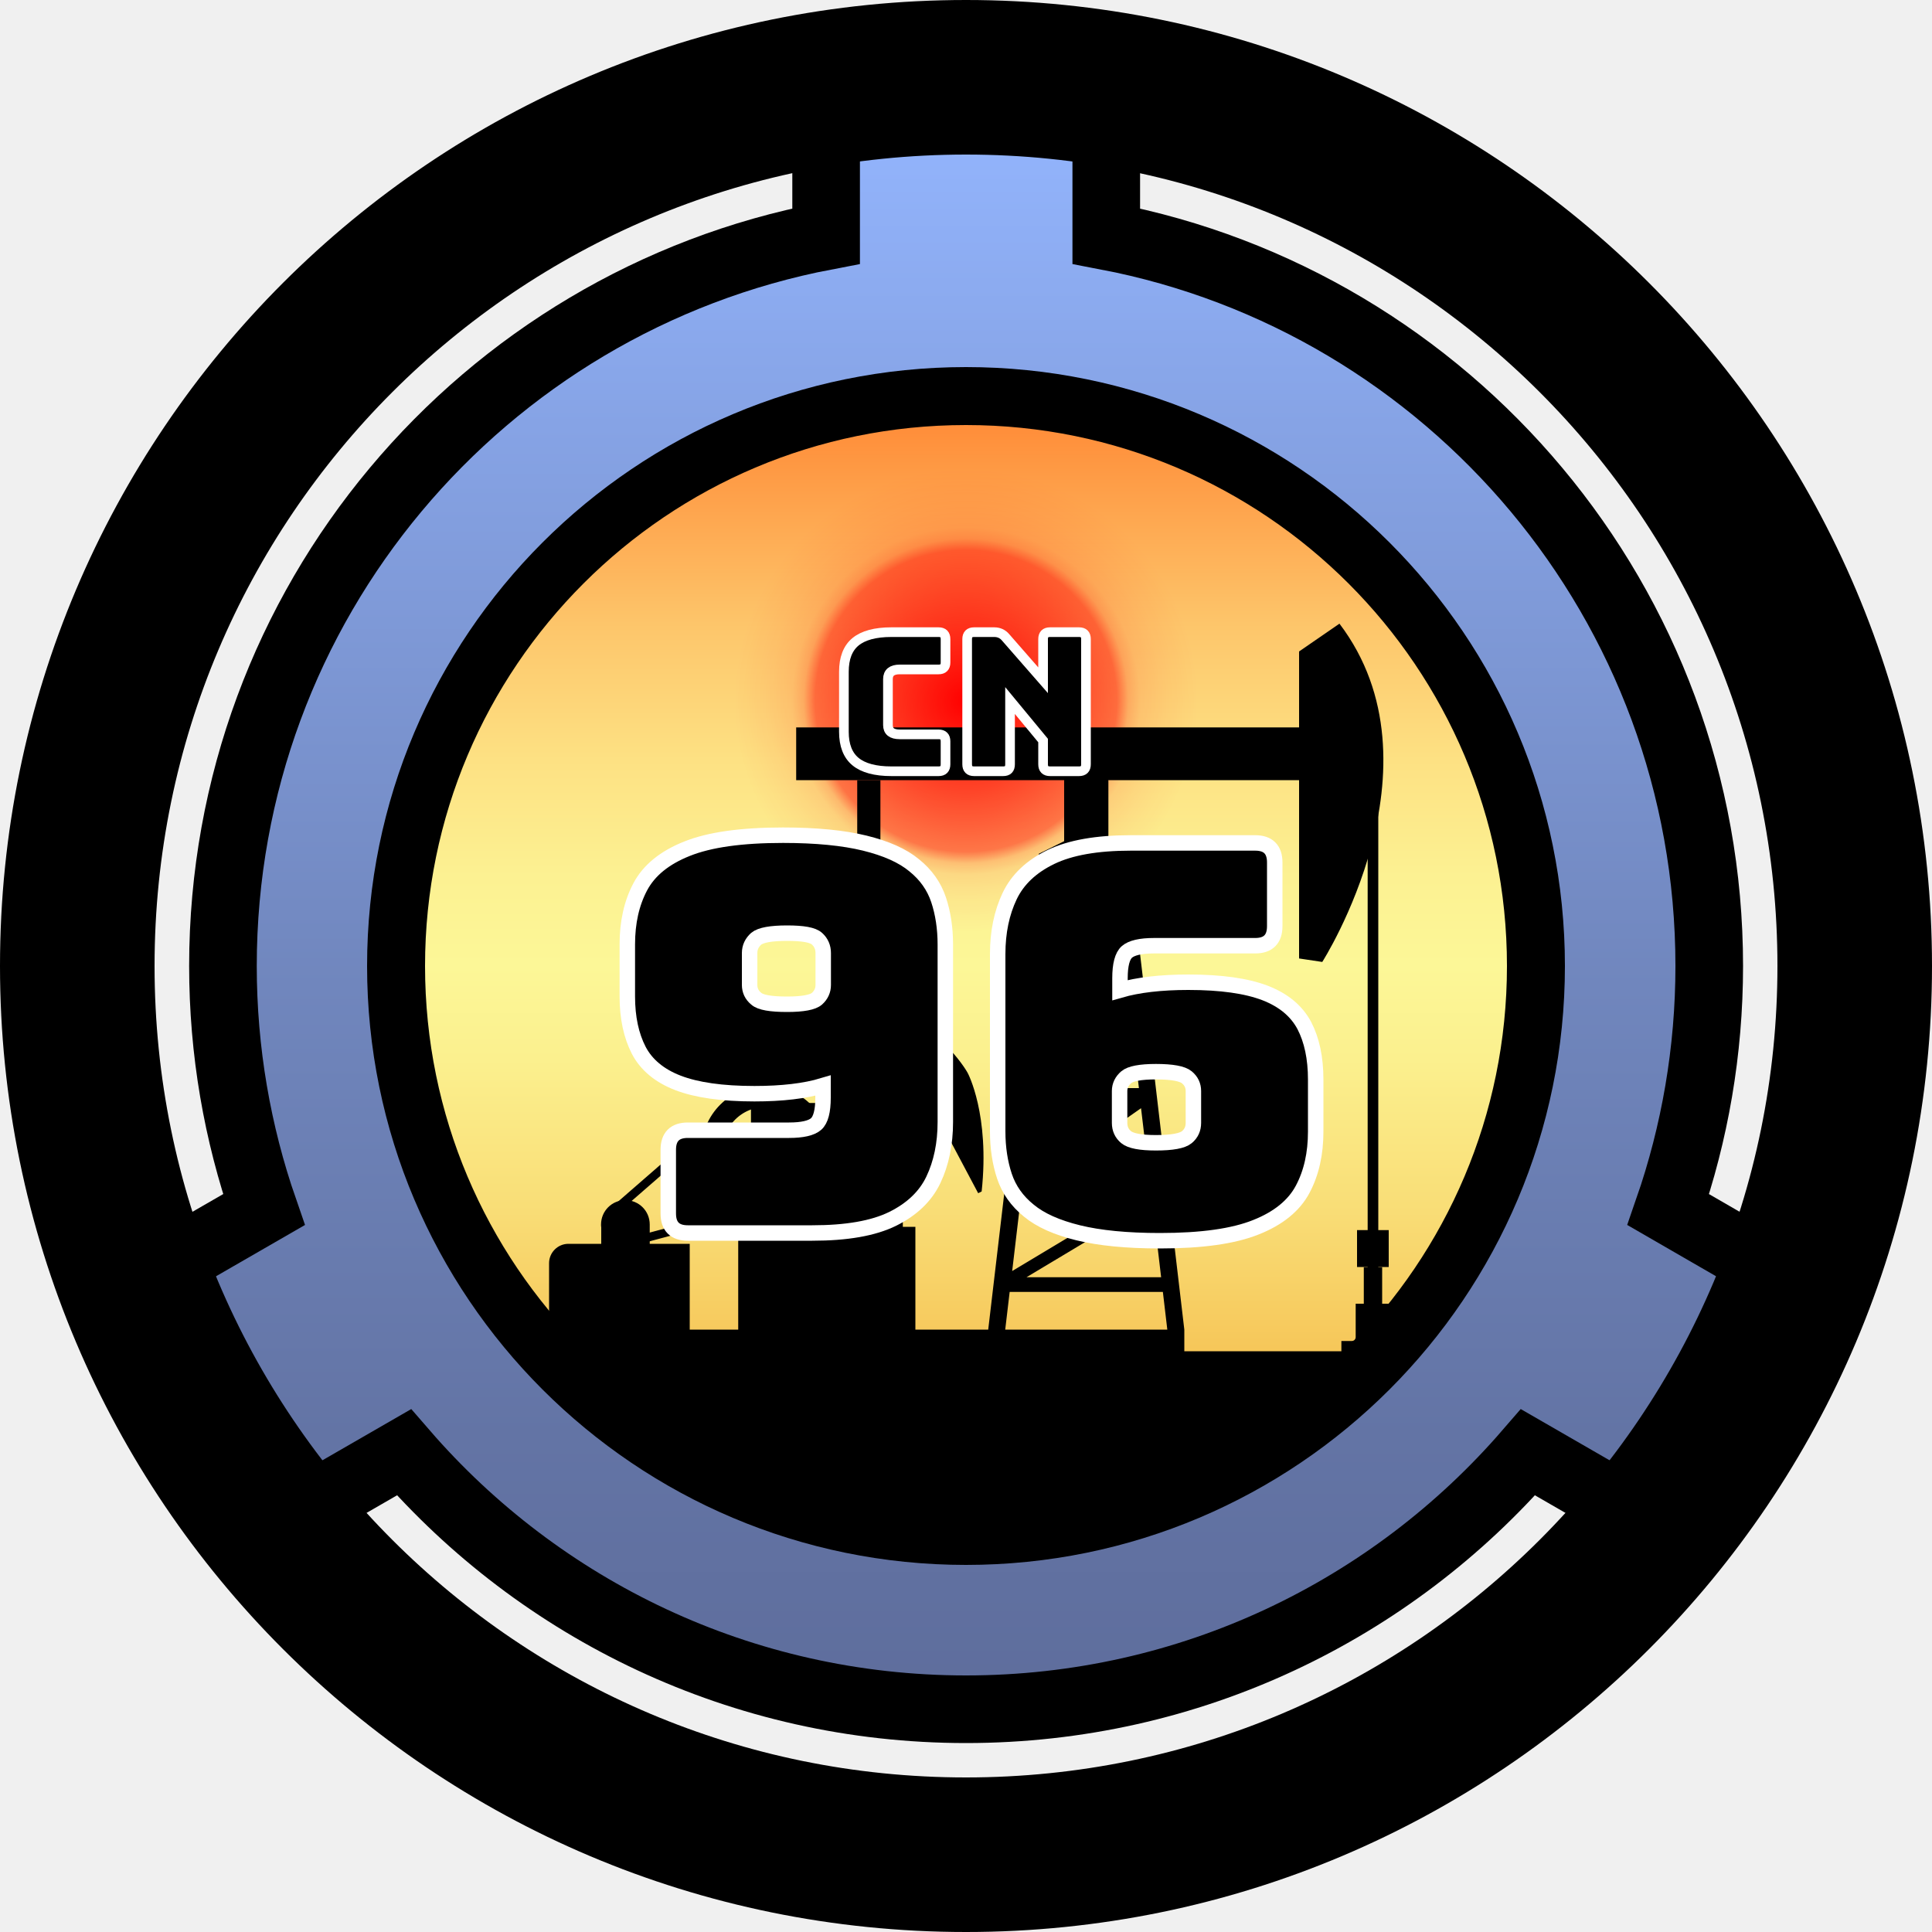
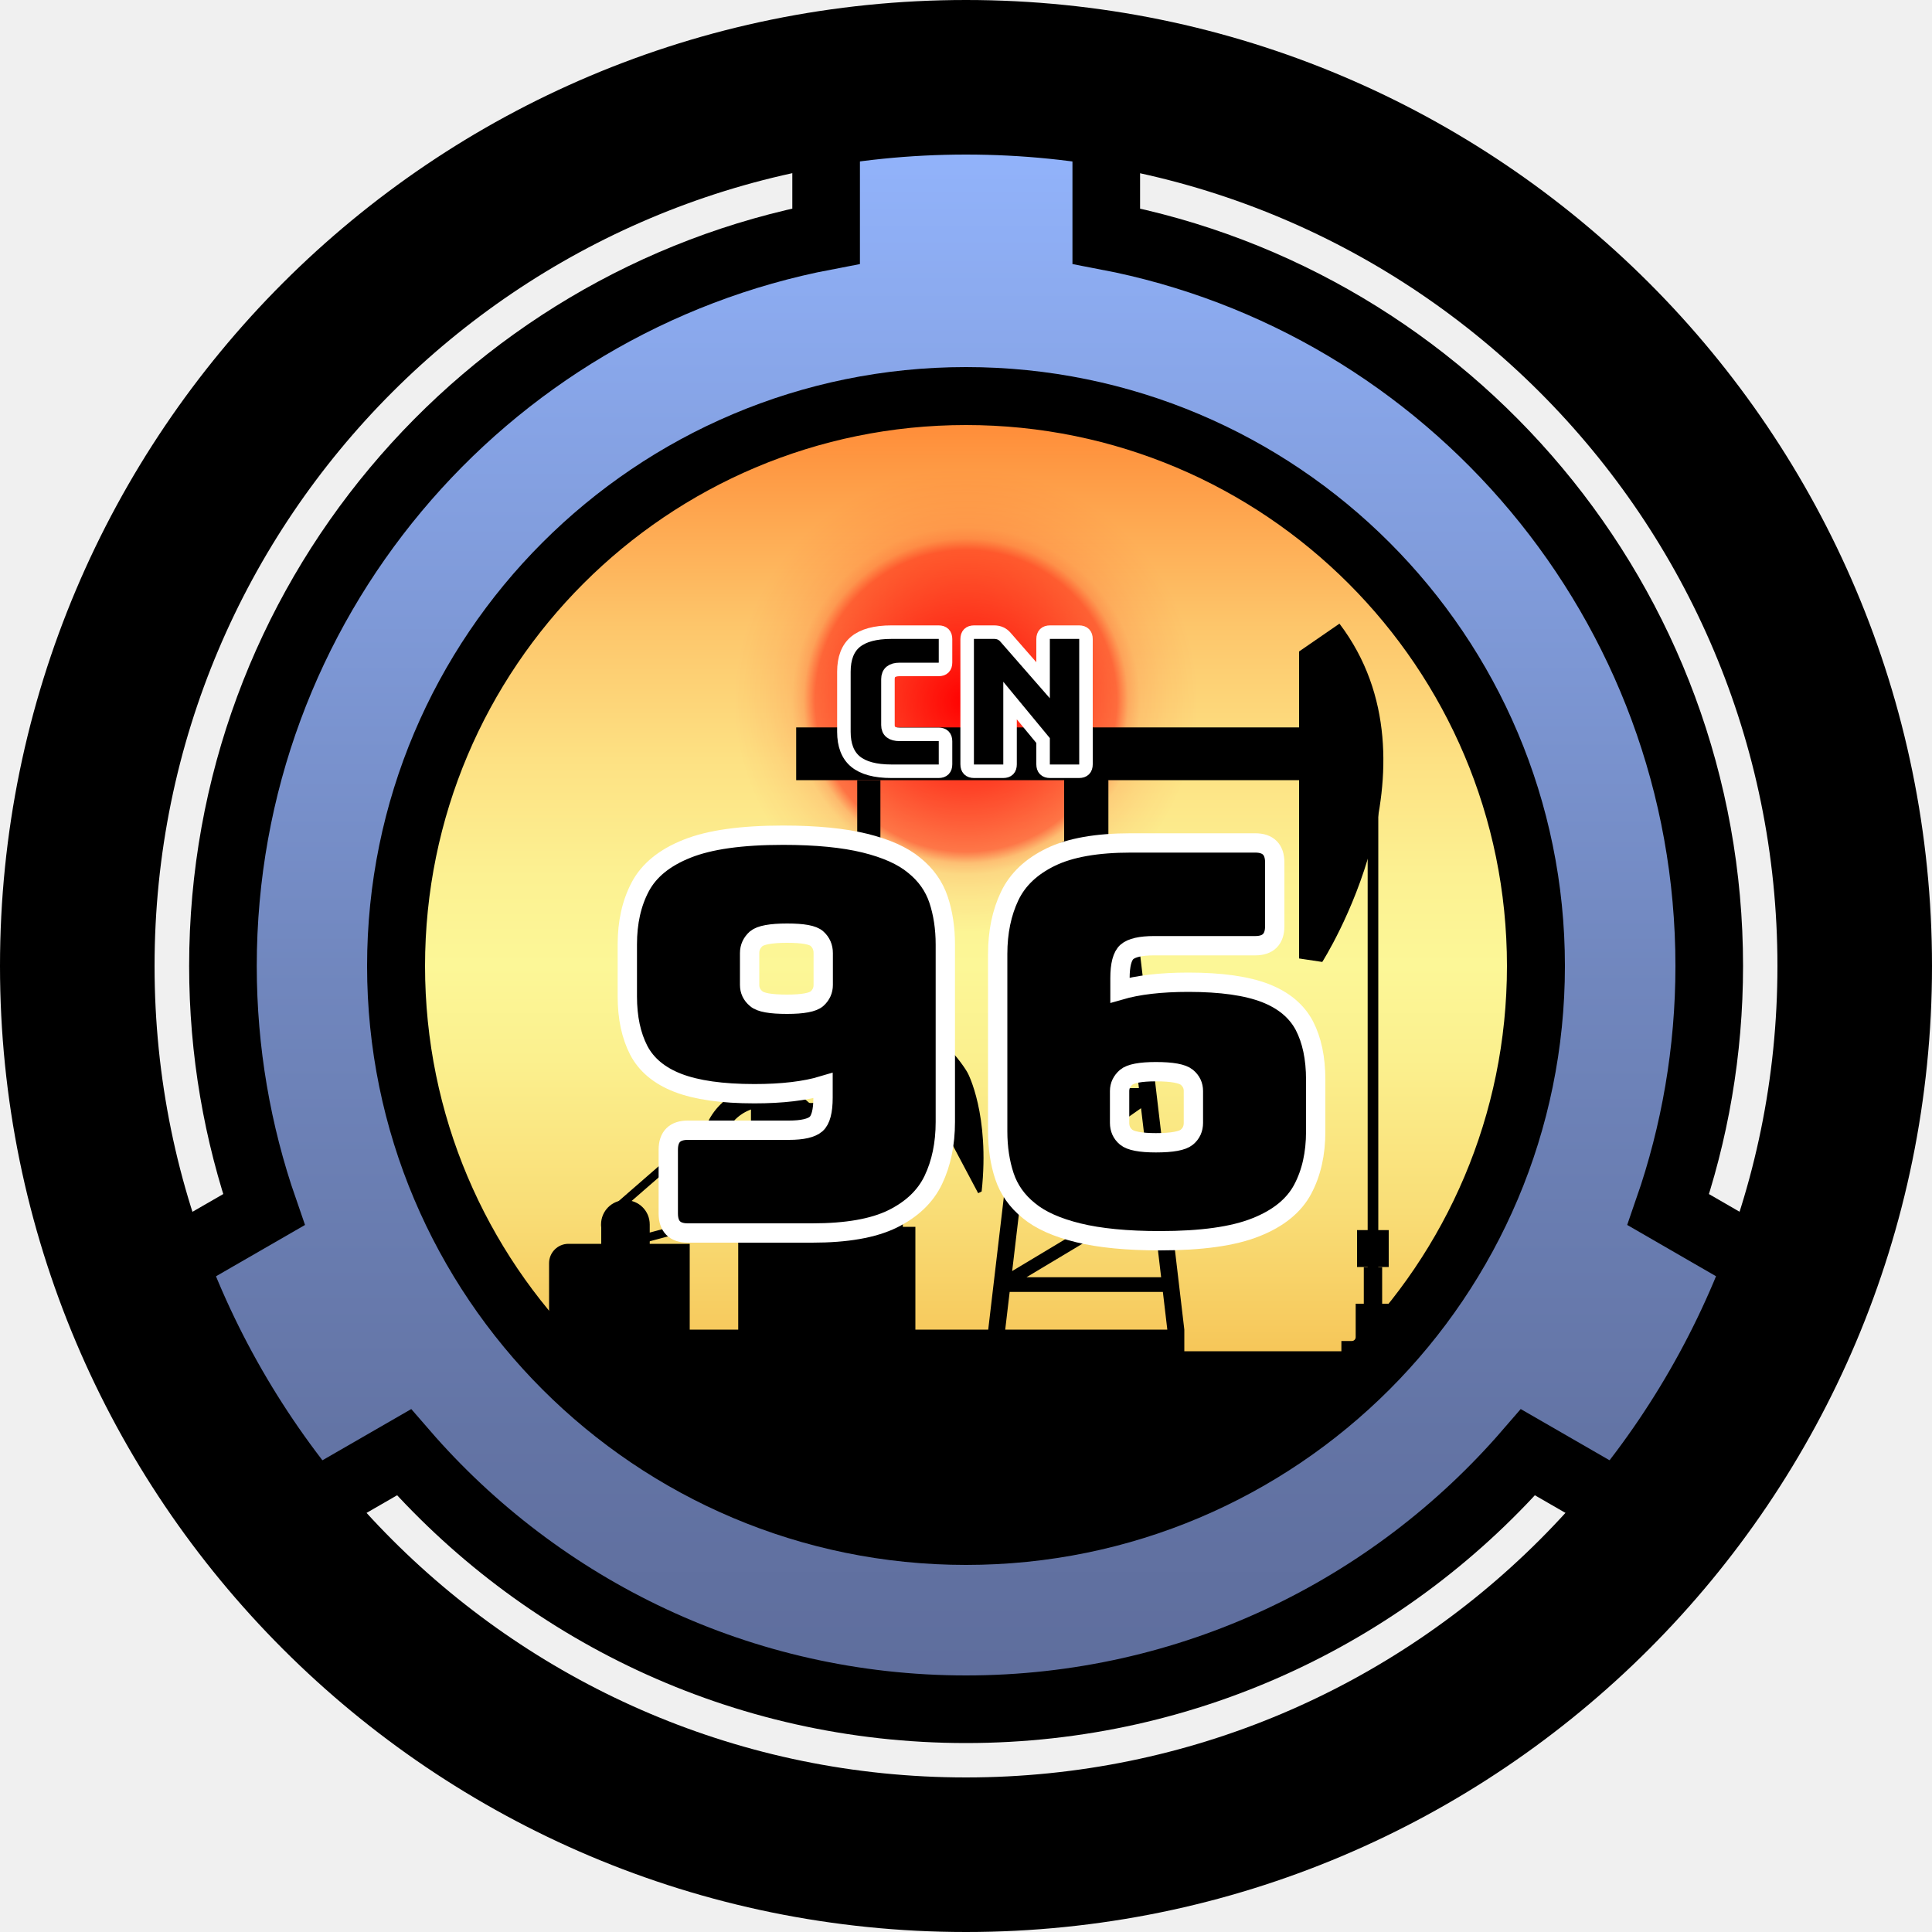
<svg xmlns="http://www.w3.org/2000/svg" id="site-cn-96-ani" viewBox="0 0 1000 1000" shape-rendering="geometricPrecision" text-rendering="geometricPrecision">
  <style>
        /*  */
        svg[viewBox="0 0 1000 1000"] #v-belt {
            animation: shaky 3s ease-in-out infinite normal forwards;
        }

        @keyframes shaky {
            0% {
                translate: 0 0;
            }

            3% {
                translate: 0.5px 0;
            }

            10% {
                translate: 0 0;
            }

            13% {
                translate: 0 0;
            }

            20% {
                translate: 0.5px 0;
            }

            23% {
                translate: 0 -0.5px;
            }

            33% {
                translate: 0 0;
            }

            36% {
                translate: 0.5px 0;
            }

            46% {
                translate: 0 0;
            }

            53% {
                translate: 0.5px -1px;
            }

            60% {
                translate: 0 -0.5px;
            }

            63% {
                translate: 0 -1px;
            }

            73% {
                translate: 0 0;
            }

            83% {
                translate: 0.5px 0;
            }

            86% {
                translate: 0 0;
            }

            100% {
                translate: 0 -0.5px;
            }
        }

        svg[viewBox="0 0 1000 1000"] #working-wire {
            animation: drilling 3s cubic-bezier(0.25, 0.1, 0.64, 1) infinite normal forwards;
        }

        @keyframes drilling {
            0% {
                translate: 0 -70px;
            }

            50% {
                translate: 0 0;
            }

            100% {
                translate: 0 -70px;
            }
        }

        svg[viewBox="0 0 1000 1000"] #hammer {
            animation: hammer-rotate 3s cubic-bezier(0.25, 0.1, 0.64, 1) infinite normal forwards;
            transform-origin: 562.2px 390.1px;
        }

        @keyframes hammer-rotate {
            0% {
                rotate: -20deg;
            }

            50% {
                rotate: 20deg;
            }

            100% {
                rotate: -20deg;
            }
        }

        svg[viewBox="0 0 1000 1000"] #small-hammer {
            animation: small-hammer-rotate 3s linear infinite normal forwards;
            transform-origin: 415px 601px;
        }

        @keyframes small-hammer-rotate {
            0% {
                rotate: 486deg;
            }

            50% {
                rotate: 306deg;
            }

            100% {
                rotate: 126deg;
            }
        }

        svg[viewBox="0 0 1000 1000"] #link {
            animation: link-ani-merged 3s linear infinite normal forwards;
            transform-origin: 449.75px 504.44px;
        }

        @keyframes link-ani-merged {
            0% {
                transform: translate(-27.31px, 33.21px) rotate(6.54deg);
            }

            3.33% {
                transform: translate(-24.20px, 30.08px) rotate(3.91deg);
            }

            6.67% {
                transform: translate(-21.22px, 24.24px) rotate(0.97deg);
            }

            10% {
                transform: translate(-19.15px, 17.16px) rotate(-1.37deg);
            }

            13.33% {
                transform: translate(-17.50px, 8.87px) rotate(-3.35deg);
            }

            16.67% {
                transform: translate(-15.00px, 0.09px) rotate(-5.32deg);
            }

            20% {
                transform: translate(-13.78px, -8.88px) rotate(-6.53deg);
            }

            23.33% {
                transform: translate(-12.51px, -17.81px) rotate(-7.33deg);
            }

            26.67% {
                transform: translate(-12.16px, -26.47px) rotate(-7.47deg);
            }

            30% {
                transform: translate(-11.76px, -34.02px) rotate(-7.07deg);
            }

            33.33% {
                transform: translate(-12.34px, -40.71px) rotate(-6.12deg);
            }

            36.67% {
                transform: translate(-13.00px, -46.99px) rotate(-4.88deg);
            }

            40% {
                transform: translate(-14.32px, -51.78px) rotate(-3.25deg);
            }

            43.33% {
                transform: translate(-16.26px, -55.47px) rotate(-1.57deg);
            }

            46.67% {
                transform: translate(-19.66px, -57.74px) rotate(0.81deg);
            }

            50% {
                transform: translate(-22.76px, -58.83px) rotate(2.78deg);
            }

            53.33% {
                transform: translate(-27.31px, -55.50px) rotate(4.88deg);
            }

            56.67% {
                transform: translate(-31.78px, -49.78px) rotate(6.58deg);
            }

            60% {
                transform: translate(-36.80px, -43.17px) rotate(8.44deg);
            }

            63.33% {
                transform: translate(-41.01px, -35.39px) rotate(10.13deg);
            }

            66.67% {
                transform: translate(-44.88px, -27.41px) rotate(11.84deg);
            }

            70% {
                transform: translate(-47.41px, -19.29px) rotate(13.10deg);
            }

            73.33% {
                transform: translate(-48.02px, -10.64px) rotate(13.65deg);
            }

            76.67% {
                transform: translate(-48.18px, -2.50px) rotate(14.11deg);
            }

            80% {
                transform: translate(-47.44px, 5.31px) rotate(14.38deg);
            }

            83.33% {
                transform: translate(-45.60px, 12.57px) rotate(14.10deg);
            }

            86.67% {
                transform: translate(-43.25px, 18.95px) rotate(13.48deg);
            }

            90% {
                transform: translate(-39.55px, 24.76px) rotate(12.11deg);
            }

            93.33% {
                transform: translate(-36.19px, 28.84px) rotate(10.75deg);
            }

            96.67% {
                transform: translate(-31.22px, 32.04px) rotate(8.54deg);
            }

            100% {
                transform: translate(-28.17px, 33.27px) rotate(6.92deg);
            }
        }

        /*  */
    </style>
  <defs>
    <linearGradient id="middle-shield-fill" x1="500" y1="50" x2="500" y2="884.7" spreadMethod="pad" gradientUnits="userSpaceOnUse">
      <stop id="middle-shield-fill-0" offset="0%" stop-color="#94b6ff" />
      <stop id="middle-shield-fill-1" offset="20.39%" stop-color="#86a3e5" />
      <stop id="middle-shield-fill-2" offset="55.22%" stop-color="#7086bd" />
      <stop id="middle-shield-fill-3" offset="82.98%" stop-color="#6374a5" />
      <stop id="middle-shield-fill-4" offset="100%" stop-color="#5e6d9c" />
    </linearGradient>
    <linearGradient id="inner-circle-fill" x1="500" y1="205" x2="500" y2="795" spreadMethod="pad" gradientUnits="userSpaceOnUse">
      <stop id="inner-circle-fill-0" offset="0%" stop-color="#ff8532" />
      <stop id="inner-circle-fill-1" offset="20.32%" stop-color="#fdc66b" />
      <stop id="inner-circle-fill-2" offset="31.91%" stop-color="#fde183" />
      <stop id="inner-circle-fill-3" offset="42.17%" stop-color="#fcf192" />
      <stop id="inner-circle-fill-4" offset="50%" stop-color="#fcf797" />
      <stop id="inner-circle-fill-5" offset="58.21%" stop-color="#fbf08e" />
      <stop id="inner-circle-fill-6" offset="71.59%" stop-color="#f9dd76" />
      <stop id="inner-circle-fill-7" offset="88.38%" stop-color="#f5be4e" />
      <stop id="inner-circle-fill-8" offset="100%" stop-color="#f2a52f" />
    </linearGradient>
    <radialGradient id="sunshine" cx="500" cy="362.8" r="120" spreadMethod="pad" gradientUnits="userSpaceOnUse">
      <stop id="sunshine-0" offset="0%" stop-color="#f00" />
      <stop id="sunshine-1" offset="65%" stop-color="rgba(255,0,0,0.5)" />
      <stop id="sunshine-2" offset="70%" stop-color="rgba(255,0,0,0.2)" />
      <stop id="sunshine-3" offset="75%" stop-color="rgba(255,0,0,0.1)" />
      <stop id="sunshine-4" offset="85%" stop-color="rgba(255,0,0,0.05)" />
      <stop id="sunshine-5" offset="100%" stop-color="rgba(255,0,0,0)" />
    </radialGradient>
  </defs>
  <g id="site-cn-96-ani">
    <path id="middle-shield" d="M926,662.2l-62.5-36.1c13.7-39.5,21.2-82,21.2-126.1c0-187.6-134.4-343.9-312.1-377.8v-72.2h-145v72.2C249.7,156.1,115.4,312.4,115.4,500c0,44.2,7.5,86.6,21.2,126.1L74,662.2l72.5,125.6l62.6-36.1c70.5,81.4,174.7,133,290.9,133s220.4-51.5,290.9-133l62.6,36.1L926,662.2Z" fill="url(#middle-shield-fill)" stroke="#000" stroke-width="35" stroke-miterlimit="10" />
    <circle id="inner-circle" r="295" cx="500" cy="500" fill="url(#inner-circle-fill)" stroke="#000" stroke-width="30" stroke-miterlimit="10" />
    <circle id="sun" r="120" cx="500" cy="362.8" fill="url(#sunshine)" />
    <g id="silhouette">
      <path id="merged-assembly" d="M721.6,694.1c-1.1,0-2-0.9-2-2v-17.3h-4.2v-18.9h-9.5v18.9h-4.2v17.3c0,1.1-0.9,2-2,2h-5.4v5.3H613    v-11.2l-26.2-222.4v-23.9l-13.1-6.5v-31.6h0l-7.1-12.3c-1.9-3.4-6.8-3.4-8.7,0l-7.1,12.3h0v31.6l-13.1,6.5v23.9l-26.2,222.4h-37.7    V635h-6.5v-64.1h-78.6V635h-6.6v53.2H357v-44.4h-20.7v-10c0-7-5.6-12.6-12.6-12.6s-12.6,5.6-12.6,12.6c0,0.5,0,1,0.1,1.5v8.5h-17    c-5.5,0-10,4.5-10,10v34.8h3.8c46.4,55.5,138,97,214.2,97c67,0,150.5-35.7,198.4-86.2H727v-5.3H721.6z M601,661.1h-69.7l65.1-39    L601,661.1z M595.2,612.2h-59.7l55.1-38.6L595.2,612.2z M589.5,563.2h-49.6l45.2-37.8L589.5,563.2z M583.7,514.3h-39.6l35.3-36.9    L583.7,514.3z M545.7,472.9h29l-33,34.5L545.7,472.9z M539.9,521.9h39.1l-43.3,36.3L539.9,521.9z M534.1,570.8h49l-53.4,37.5    L534.1,570.8z M528.4,619.8h59l-63.5,38.1L528.4,619.8z M520.3,688.2l2.3-19.5h79.3l2.3,19.5H520.3z" />
      <g id="prime-mover">
        <g id="actuator">
          <g id="v-belt">
            <line id="line1" x1="317.3" y1="627.1" x2="378.9" y2="573.5" stroke="#000" stroke-width="4.367" stroke-miterlimit="10" />
            <line id="line2" x1="327.8" y1="642.5" x2="404.6" y2="621.9" stroke="#000" stroke-width="4.367" stroke-miterlimit="10" />
          </g>
          <ellipse id="driven-sheave" fill="none" stroke="#000000" stroke-width="10.917" stroke-miterlimit="10" cx="396.3" cy="595.3" rx="27.8" ry="27.8" />
        </g>
        <path id="small-hammer" d="M500.9,555.4c0,0-11.3-21.5-46.6-40.3l-1.8,0.9l16.4,31.1l-64.4,34.1l21,39.6l64.4-34.1l16.4,30.9     l1.8-0.9C512.4,576.8,500.9,555.4,500.9,555.4z" />
      </g>
      <g id="crank">
        <g id="link">
          <rect x="443.7" y="403.8" width="12" height="61.5" />
          <rect x="445.9" y="465.1" width="7.6" height="150" />
        </g>
        <g id="working-wire-wrap" clip-path="url(#clipping-path)">
          <g id="working-wire">
            <rect id="bridle" x="707.9" y="420" width="5.5" height="350" />
            <rect id="hang" x="702.4" y="636.7" width="16.4" height="19.1" />
          </g>
        </g>
        <clipPath id="clipping-path">
          <rect id="working-wire-clip" x="660" y="350" width="100" height="350" fill="none" stroke-width="0" />
        </clipPath>
        <path id="hammer" d="M693.3,322.8l-20.9,14.4v39.3H412.1v27.3h260.3v92.3l12,1.8C684.4,497.9,749.2,396.5,693.3,322.8z" />
      </g>
    </g>
    <g id="text">
      <g id="96">
-         <path stroke="#FFFFFF" stroke-width="8" stroke-miterlimit="10" d="M485.8,465.7c-2.3-6.9-6.5-12.9-12.6-17.8c-6-5-14.6-8.8-25.6-11.5s-25.1-4.1-42.3-4.1c-21.5,0-38,2.3-49.7,7    c-11.6,4.6-19.7,11.2-24.2,19.7s-6.7,18.4-6.7,29.8v26.9c0,11.1,2,20.3,5.9,27.9c3.9,7.5,10.7,13.2,20.3,16.9    c9.6,3.7,22.8,5.6,39.6,5.6c14.3,0,26.2-1.4,35.5-4.2v6.3c0,6.9-1.2,11.5-3.6,13.6c-2.4,2.1-7.1,3.2-14,3.2H356    c-6.7,0-10.1,3.4-10.1,10.1v33c0,6.7,3.4,10.1,10.1,10.1h64.4c17.8,0,31.6-2.4,41.6-7.3c9.9-4.9,17-11.6,21.1-20.2    c4.1-8.6,6.2-18.6,6.2-30v-91.8C489.3,480.4,488.1,472.6,485.8,465.7z M426.1,509.8c0,2.8-1.1,5.2-3.2,7.1    c-2.1,1.9-7.3,2.9-15.5,2.9c-8.4,0-13.8-0.9-16-2.9c-2.3-1.9-3.4-4.3-3.4-7.1v-16.5c0-3,1.2-5.4,3.4-7.4c2.3-1.9,7.6-2.9,16-2.9    c8.2,0,13.4,0.9,15.5,2.9c2.1,1.9,3.2,4.4,3.2,7.4V509.8z" />
-         <path stroke="#FFFFFF" stroke-width="8" stroke-miterlimit="10" d="M675.1,530.8c-4-7.5-10.7-13.1-20.2-16.8c-9.6-3.7-22.8-5.6-39.8-5.6c-14.3,0-26.1,1.4-35.4,4.1v-6.2    c0-6.9,1.2-11.5,3.6-13.6c2.4-2.1,7.1-3.2,14-3.2h52.4c6.7,0,10.1-3.4,10.1-10.1v-33c0-6.7-3.4-10.1-10.1-10.1h-64.4    c-17.5,0-31.3,2.4-41.4,7.3s-17.2,11.6-21.3,20.2c-4.1,8.6-6.2,18.6-6.2,30v91.8c0,8.5,1.2,16.3,3.5,23.2    c2.3,6.9,6.5,12.9,12.6,17.8c6,5,14.6,8.8,25.6,11.5c11,2.7,25.1,4.1,42.3,4.1c21.5,0,38-2.3,49.7-7c11.6-4.6,19.7-11.2,24.2-19.7    s6.7-18.4,6.7-29.8v-26.9C681,547.6,679,538.3,675.1,530.8z M617.7,581.2c0,3-1.1,5.5-3.4,7.4s-7.6,2.9-16,2.9    c-8,0-13.1-1-15.4-2.9s-3.4-4.4-3.4-7.4v-16.5c0-2.8,1.2-5.2,3.4-7.1s7.4-2.9,15.4-2.9c8.4,0,13.7,1,16,2.9s3.4,4.3,3.4,7.1V581.2    z" />
+         <path stroke="#FFFFFF" stroke-width="10" stroke-miterlimit="10" d="M485.8,465.7c-2.3-6.9-6.5-12.9-12.6-17.8c-6-5-14.6-8.8-25.6-11.5s-25.1-4.1-42.3-4.1c-21.5,0-38,2.3-49.7,7    c-11.6,4.6-19.7,11.2-24.2,19.7s-6.7,18.4-6.7,29.8v26.9c0,11.1,2,20.3,5.9,27.9c3.9,7.5,10.7,13.2,20.3,16.9    c9.6,3.7,22.8,5.6,39.6,5.6c14.3,0,26.2-1.4,35.5-4.2v6.3c0,6.9-1.2,11.5-3.6,13.6c-2.4,2.1-7.1,3.2-14,3.2H356    c-6.7,0-10.1,3.4-10.1,10.1v33c0,6.7,3.4,10.1,10.1,10.1h64.4c17.8,0,31.6-2.4,41.6-7.3c9.9-4.9,17-11.6,21.1-20.2    c4.1-8.6,6.2-18.6,6.2-30v-91.8C489.3,480.4,488.1,472.6,485.8,465.7z M426.1,509.8c0,2.8-1.1,5.2-3.2,7.1    c-2.1,1.9-7.3,2.9-15.5,2.9c-8.4,0-13.8-0.9-16-2.9c-2.3-1.9-3.4-4.3-3.4-7.1v-16.5c0-3,1.2-5.4,3.4-7.4c2.3-1.9,7.6-2.9,16-2.9    c8.2,0,13.4,0.9,15.5,2.9c2.1,1.9,3.2,4.4,3.2,7.4V509.8z" />
+         <path stroke="#FFFFFF" stroke-width="10" stroke-miterlimit="10" d="M675.1,530.8c-4-7.5-10.7-13.1-20.2-16.8c-9.6-3.7-22.8-5.6-39.8-5.6c-14.3,0-26.1,1.4-35.4,4.1v-6.2    c0-6.9,1.2-11.5,3.6-13.6c2.4-2.1,7.1-3.2,14-3.2h52.4c6.7,0,10.1-3.4,10.1-10.1v-33c0-6.7-3.4-10.1-10.1-10.1h-64.4    c-17.5,0-31.3,2.4-41.4,7.3s-17.2,11.6-21.3,20.2c-4.1,8.6-6.2,18.6-6.2,30v91.8c0,8.5,1.2,16.3,3.5,23.2    c2.3,6.9,6.5,12.9,12.6,17.8c6,5,14.6,8.8,25.6,11.5c11,2.7,25.1,4.1,42.3,4.1c21.5,0,38-2.3,49.7-7c11.6-4.6,19.7-11.2,24.2-19.7    s6.7-18.4,6.7-29.8v-26.9C681,547.6,679,538.3,675.1,530.8z M617.7,581.2c0,3-1.1,5.5-3.4,7.4s-7.6,2.9-16,2.9    c-8,0-13.1-1-15.4-2.9s-3.4-4.4-3.4-7.4v-16.5c0-2.8,1.2-5.2,3.4-7.1s7.4-2.9,15.4-2.9c8.4,0,13.7,1,16,2.9s3.4,4.3,3.4,7.1V581.2    z" />
      </g>
      <g id="CN">
-         <path stroke="#FFFFFF" stroke-width="5" stroke-miterlimit="10" d="M485.8,399.2h-24.4c-8.4,0-14.6-1.7-18.6-5s-6-8.5-6-15.4v-31.1c0-7,2-12.2,6-15.5s10.2-5,18.6-5h24.4    c2.4,0,3.6,1.2,3.6,3.6v12.1c0,2.4-1.2,3.6-3.6,3.6h-20.1c-4.1,0-6.1,1.7-6.1,5v23.8c0,3.2,2,4.8,6.1,4.8h20.1    c2.4,0,3.6,1.2,3.6,3.6v11.9C489.4,398,488.2,399.2,485.8,399.2z" />
-         <path stroke="#FFFFFF" stroke-width="5" stroke-miterlimit="10" d="M519.2,399.2h-15c-2.4,0-3.6-1.2-3.6-3.6v-64.8c0-2.4,1.2-3.6,3.6-3.6h10.4c2.4,0,4.4,0.9,5.9,2.7l19.4,22.2    v-21.3c0-2.4,1.2-3.6,3.6-3.6h15c2.4,0,3.6,1.2,3.6,3.6v64.8c0,2.4-1.2,3.6-3.6,3.6h-15c-2.4,0-3.6-1.2-3.6-3.6v-12.3l-17.1-20.7    v33C522.8,398,521.7,399.2,519.2,399.2z" />
+         <path stroke="#FFFFFF" stroke-width="7" stroke-miterlimit="10" d="M485.8,399.2h-24.4c-8.4,0-14.6-1.7-18.6-5s-6-8.5-6-15.4v-31.1c0-7,2-12.2,6-15.5s10.2-5,18.6-5h24.4    c2.4,0,3.6,1.2,3.6,3.6v12.1c0,2.4-1.2,3.6-3.6,3.6h-20.1c-4.1,0-6.1,1.7-6.1,5v23.8c0,3.2,2,4.8,6.1,4.8h20.1    c2.4,0,3.6,1.2,3.6,3.6v11.9C489.4,398,488.2,399.2,485.8,399.2z" />
+         <path stroke="#FFFFFF" stroke-width="7" stroke-miterlimit="10" d="M519.2,399.2h-15c-2.4,0-3.6-1.2-3.6-3.6v-64.8c0-2.4,1.2-3.6,3.6-3.6h10.4c2.4,0,4.4,0.9,5.9,2.7l19.4,22.2    v-21.3c0-2.4,1.2-3.6,3.6-3.6h15c2.4,0,3.6,1.2,3.6,3.6v64.8c0,2.4-1.2,3.6-3.6,3.6h-15c-2.4,0-3.6-1.2-3.6-3.6v-12.3l-17.1-20.7    v33C522.8,398,521.7,399.2,519.2,399.2z" />
      </g>
    </g>
    <circle id="outer-frame" cx="500" cy="500" r="460" fill="none" stroke="#000" stroke-width="80" stroke-miterlimit="10" />
  </g>
</svg>
